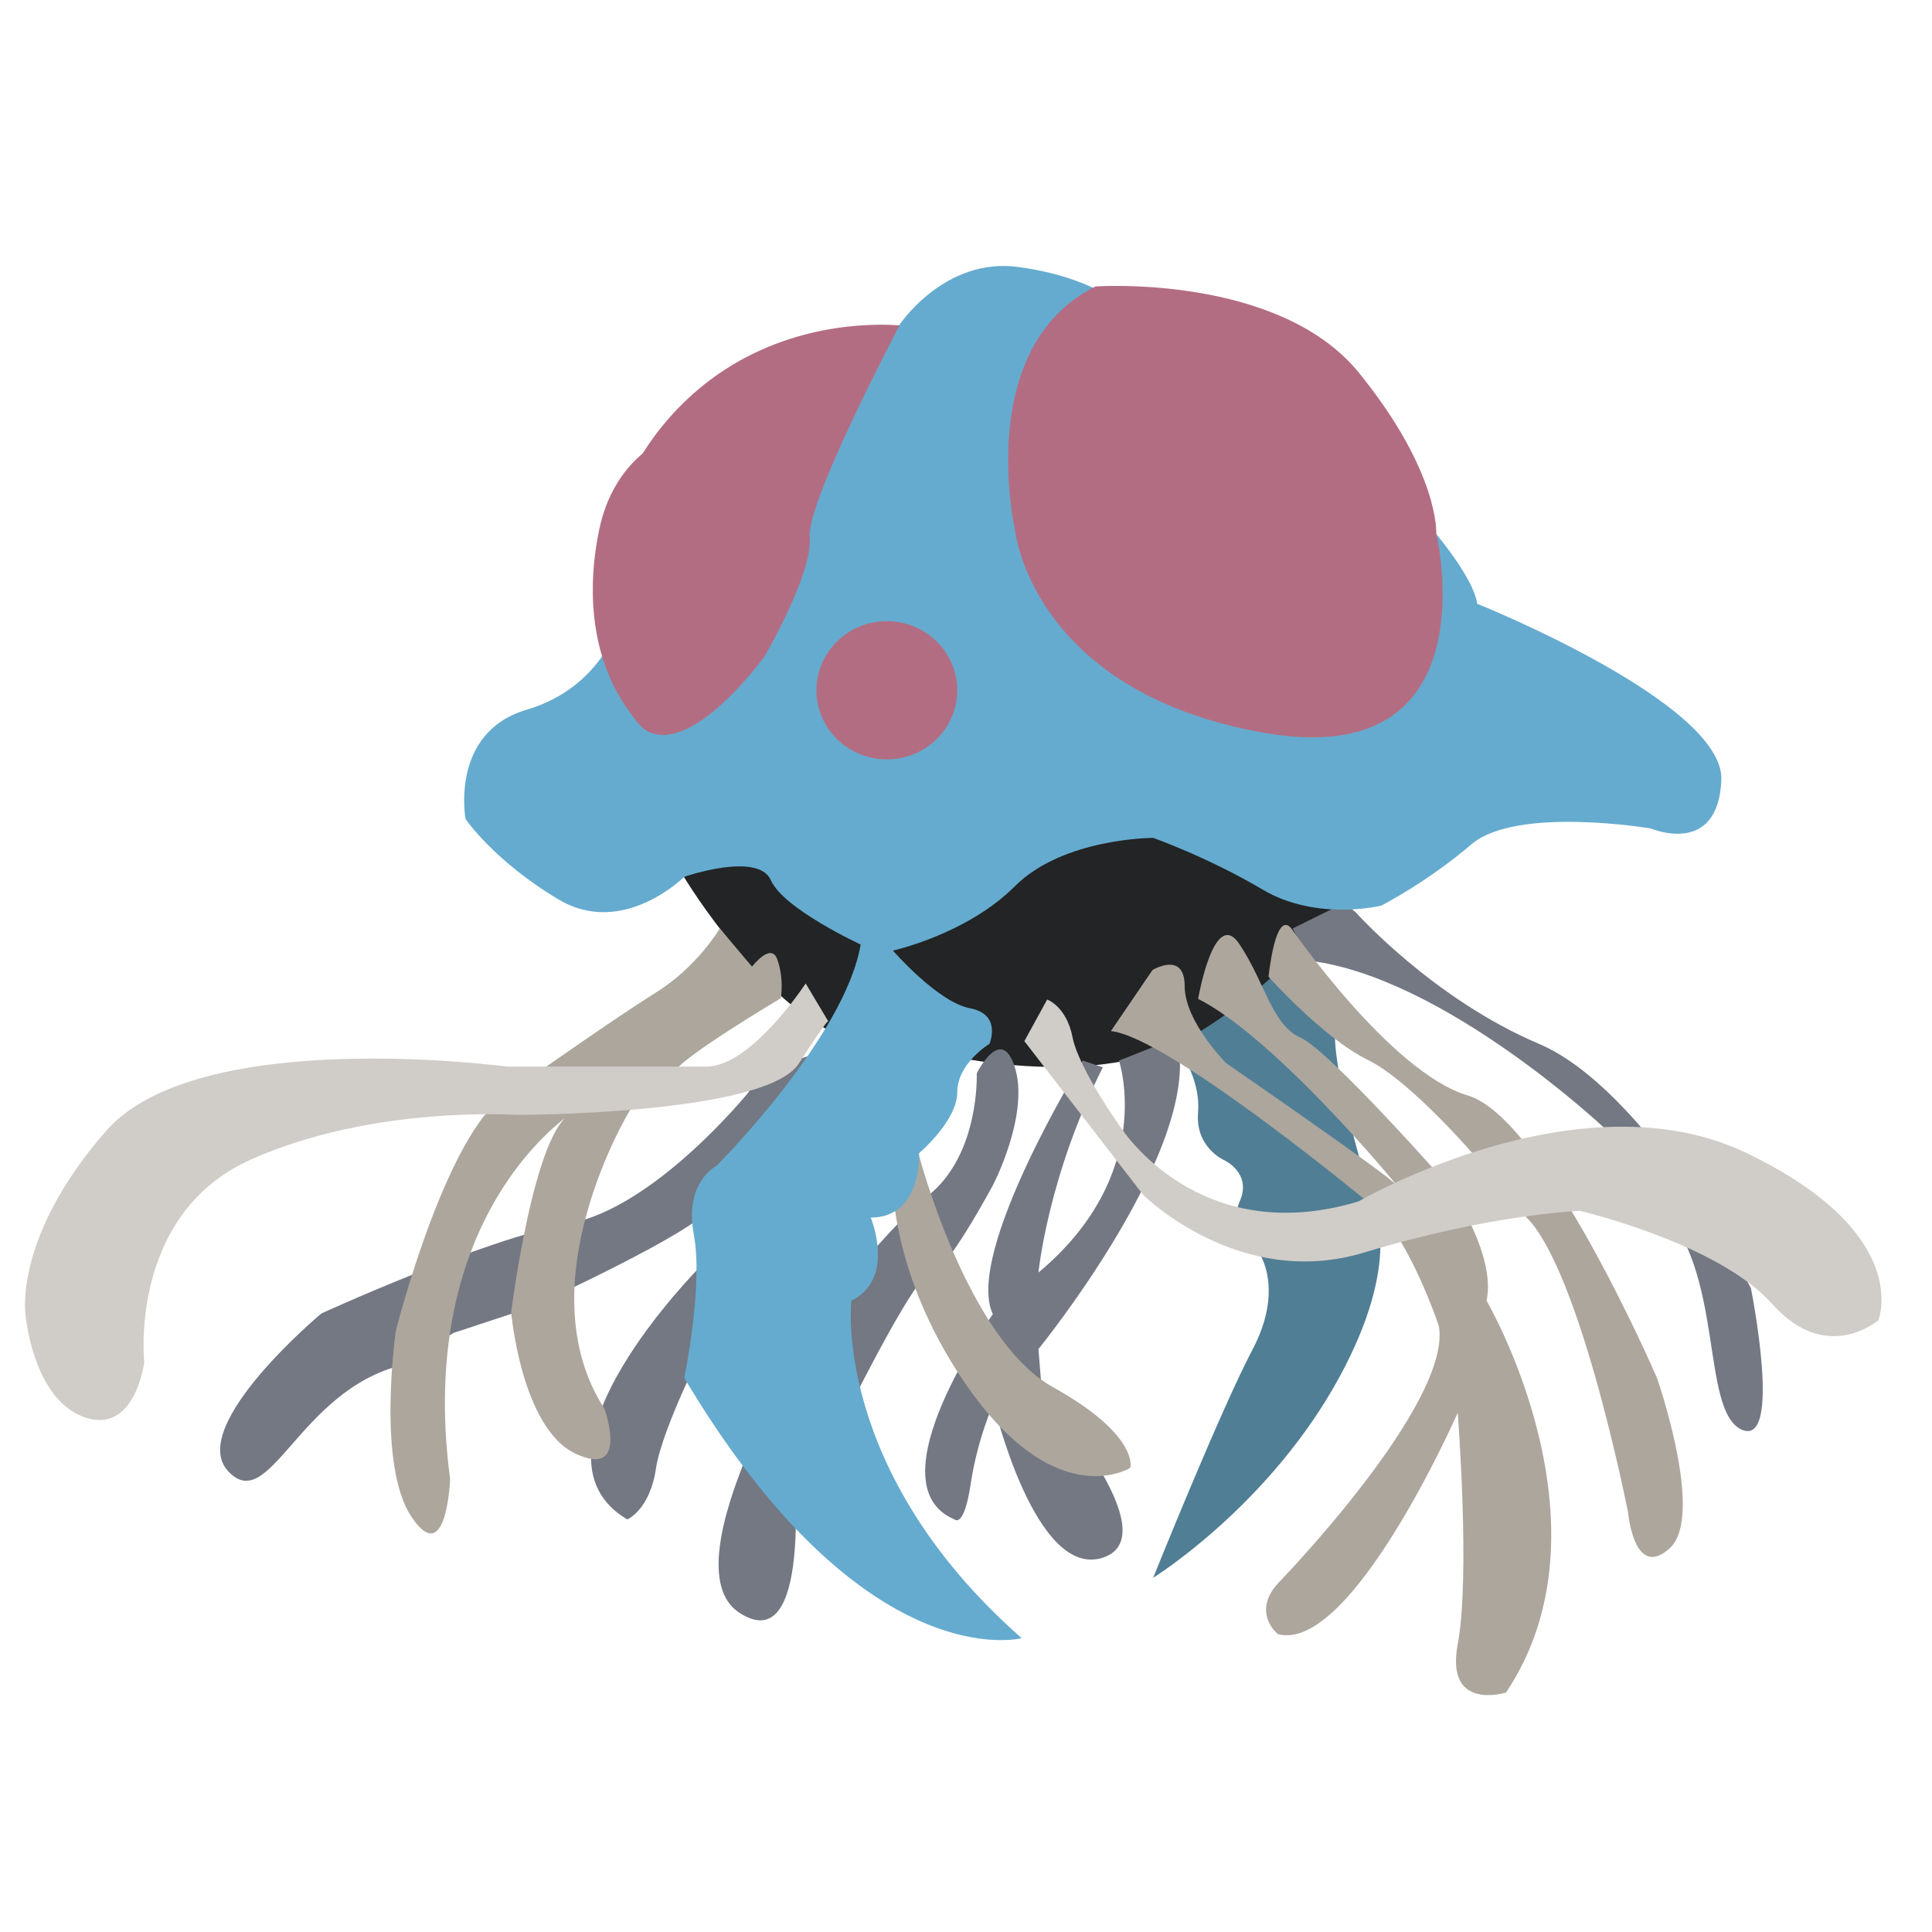
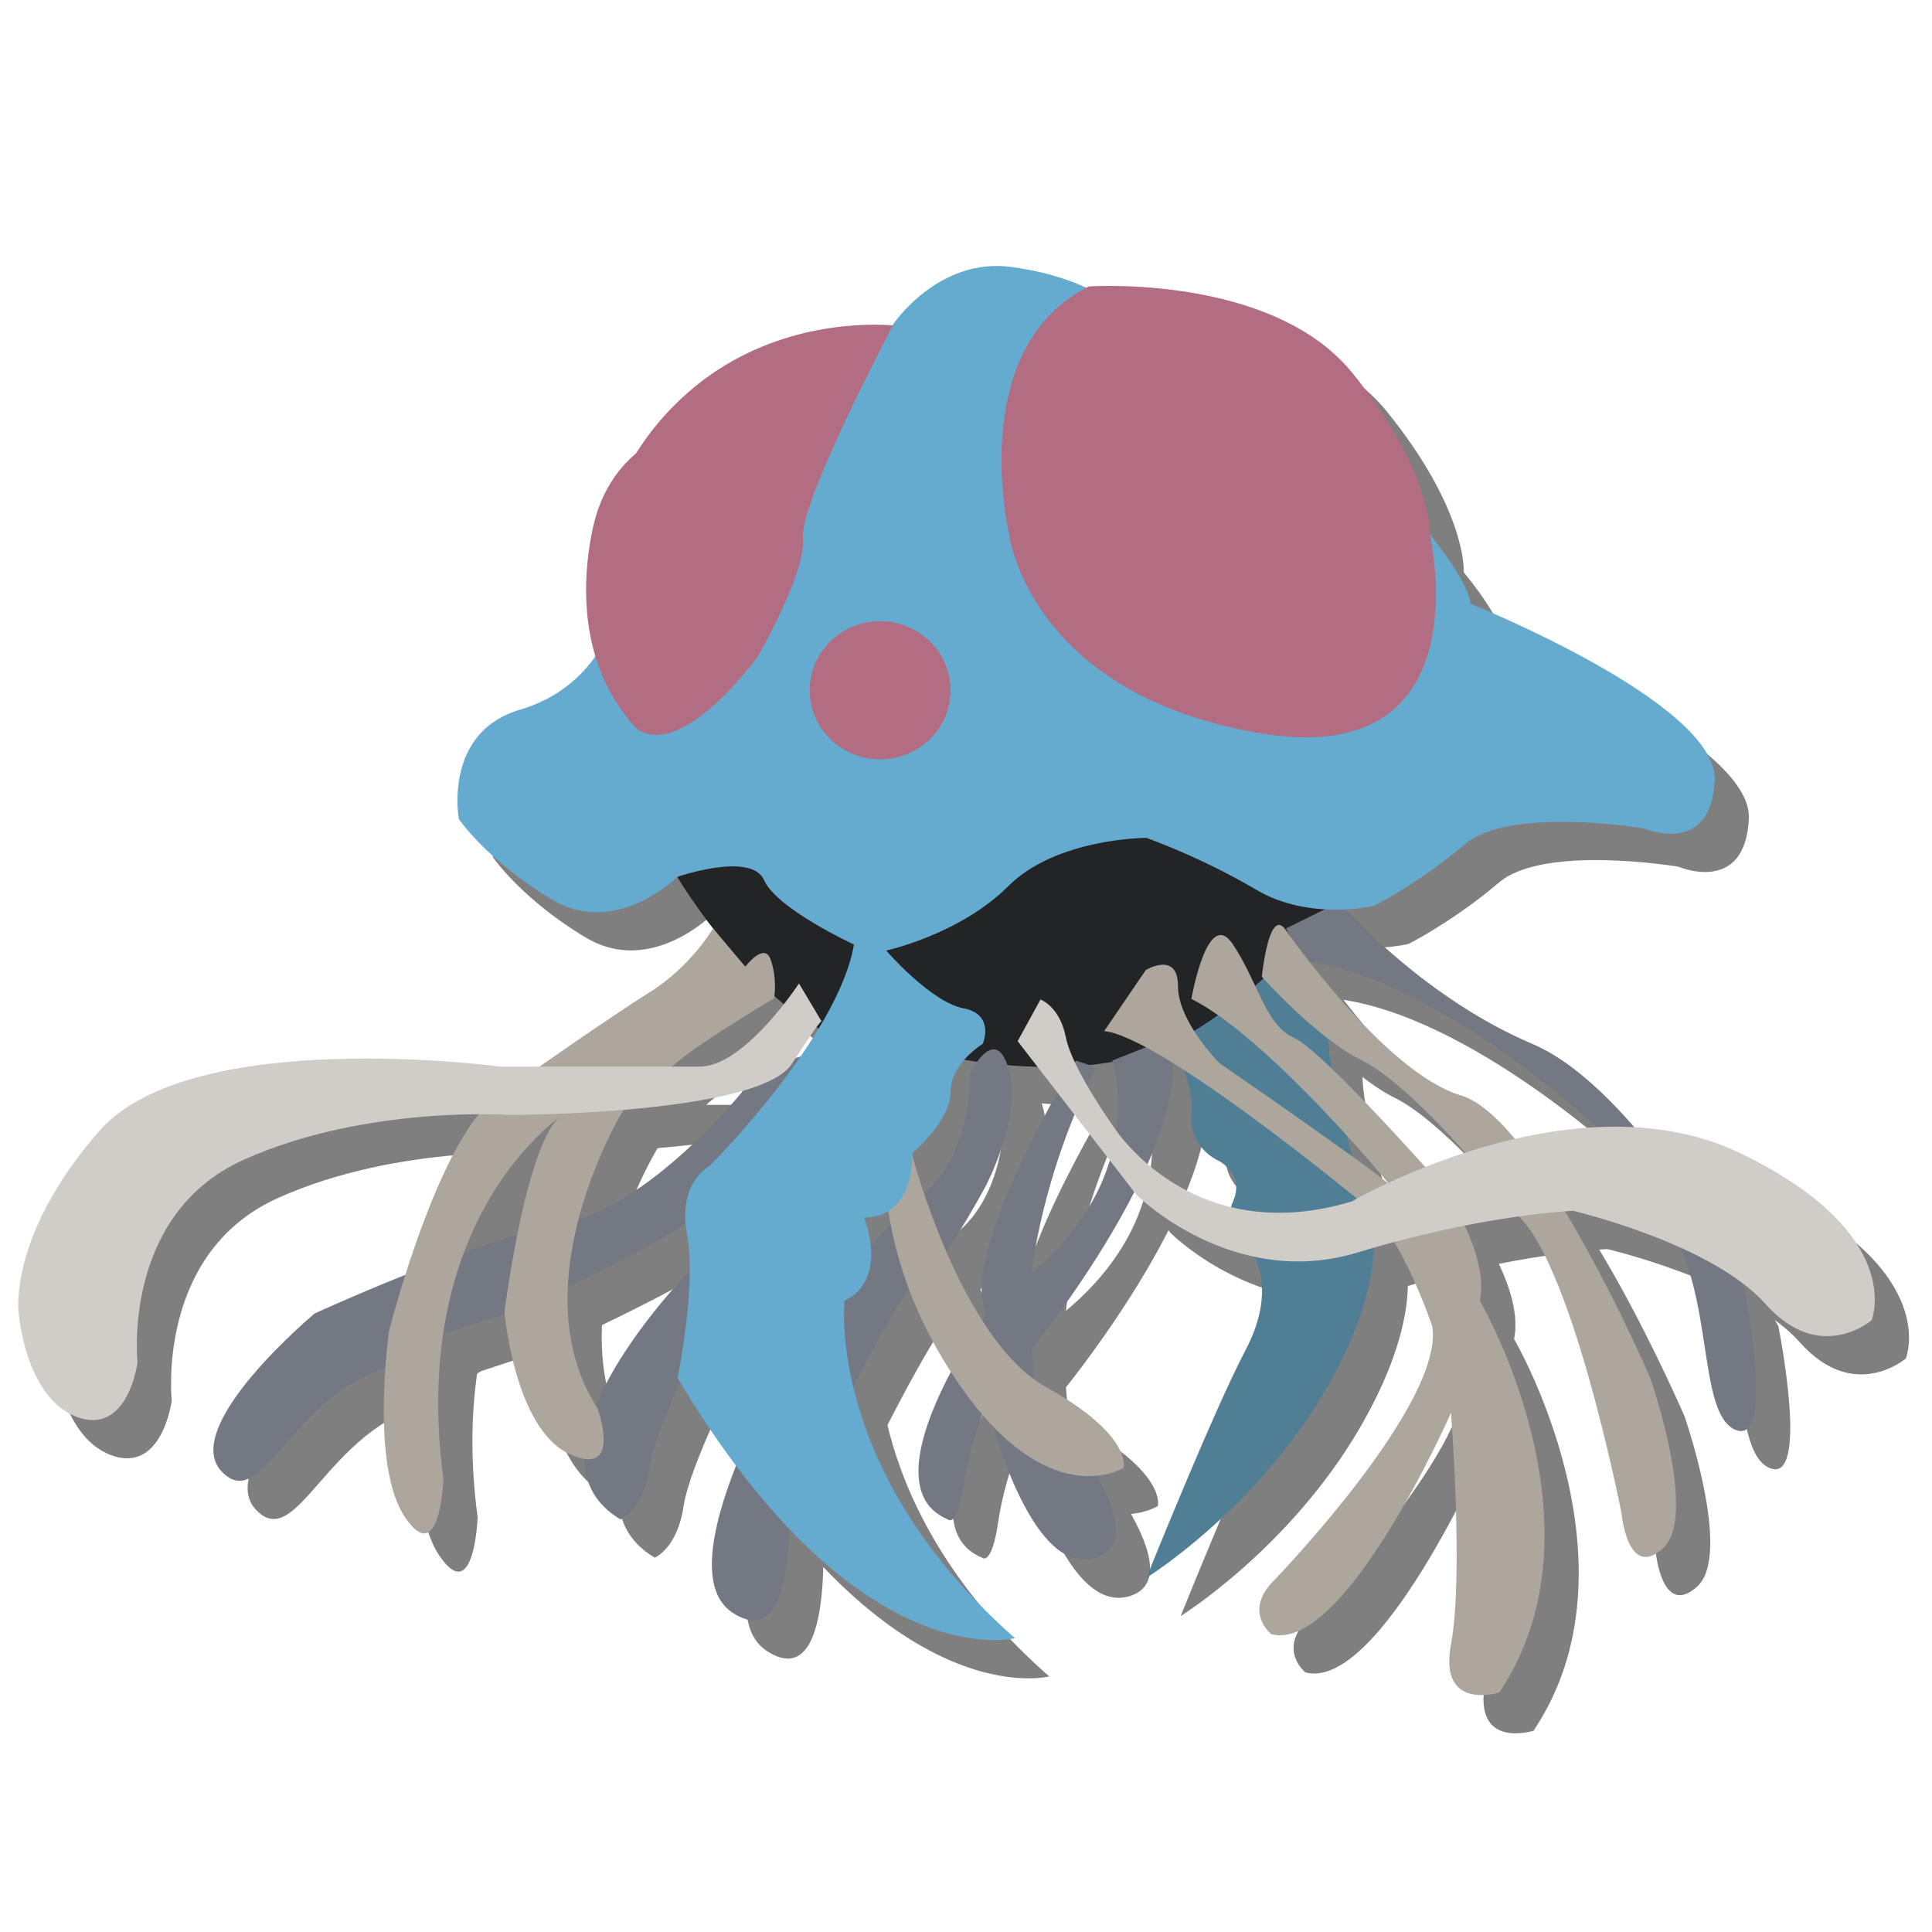
<svg xmlns="http://www.w3.org/2000/svg" version="1.1" id="Layer_1" x="0px" y="0px" viewBox="0 0 288 288" style="enable-background:new 0 0 288 288;" xml:space="preserve">
  <style type="text/css">
- 	.st0{fill:#507E95;}
- 	.st1{fill:#222425;}
- 	.st2{fill:#737883;}
- 	.st3{fill:#ACA69D;}
- 	.st4{fill:#D0CCC8;}
- 	.st5{fill:#65ABCF;}
- 	.st6{fill:#B36D82;}
+ 	.st0{opacity:0.5;}
+ 	.st1{fill:#507E95;}
+ 	.st2{fill:#222425;}
+ 	.st3{fill:#737883;}
+ 	.st4{fill:#ACA69D;}
+ 	.st5{fill:#D0CCC8;}
+ 	.st6{fill:#65ABCF;}
+ 	.st7{fill:#B36D82;}
</style>
-   <path class="st0" d="M175.2,155.6c0,0,3.8,4.8,3.4,10.1c-0.5,5.3,3.8,7.2,3.8,7.2s4.3,1.9,2.4,6.2c-1.9,4.3,2.9,7.7,2.9,7.7  s3.8,5.3-1,14.4s-14.8,34-14.8,34s16.3-10.1,26.8-28.2c10.5-18.2,6.2-26.8,6.2-26.8s-7.2-22.5-5.7-27.8c1.4-5.3-9.6-12.4-9.6-12.4  L175.2,155.6z" />
-   <path class="st1" d="M102,130.8c0,0,12.4,20.6,25.4,24.4l15.3,2.4c0,0,19.6,4.3,32.6-1.9c12.9-6.2,24.9-21.1,24.9-21.1l-12.9-16.3  l-46.9-2.4C140.3,115.9,101,122.6,102,130.8z" />
-   <path class="st2" d="M111.6,162.8c0,0-13.9,17.2-26.8,19.6s-36.9,13.4-36.9,13.4S27.8,212.6,34,219.3s10.5-12,25.9-15.8l7.7-4.8  l11.5-3.8c0,0,21.1-9.6,25.9-13.9c4.8-4.3-0.5,7.7-0.5,7.7s-27.8,27.8-11,37.8c0,0,3.4-1.4,4.3-7.7c1-6.2,7.7-19.2,7.7-19.2l33-46.4  C138.4,153.3,113.5,157.1,111.6,162.8z" />
-   <path class="st2" d="M145.6,160c0,0,0.5,12-7.2,18.2c-7.7,6.2-17.2,19.6-17.2,19.6s-22,35.4-11,42.6c11,7.2,8.1-22,8.1-22l9.1-10.1  c0,0,9.6-19.2,11.5-18.7c1.9,0.5,9.1-12.9,9.1-12.9s5.3-10.1,3.4-17.2C149.4,152.3,145.6,160,145.6,160z" />
-   <path class="st2" d="M161.4,158.1c0,0-17.7,28.7-13.4,37.8c0,0-18.2,25.4-5.7,30.6c0,0,1.4,1.4,2.4-5.3s3.4-12,3.4-12  s6.2,26.3,16.3,23s-9.1-24.9-9.1-24.9l-0.5-6.2c0,0,24.9-30.6,20.6-46.4l-8.6,3.4c0,0,5.7,16.8-12,31.6c0,0,1.4-14.4,9.6-30.6  L161.4,158.1z" />
-   <path class="st2" d="M202.1,136c0,0,11.5,12.9,27.3,19.6c15.8,6.7,31.6,36.4,31.6,36.4s4.8,23.9-1.4,21.1  c-6.2-2.9-2.4-23.9-12.4-33.5l-8.1-11.5c0,0-23.9-22.5-44-24.9l-2.4-4.8l7.7-3.8L202.1,136z" />
-   <path class="st3" d="M189.1,145.6c0,0,1-10.1,3.4-7.2c0,0,14.8,21.5,26.3,24.9c11.5,3.4,28.2,42.1,28.2,42.1s7.2,20.6,1.9,25.4  c-5.3,4.8-6.2-5.3-6.2-5.3s-7.7-39.3-16.3-45l-5.7-7.2c0,0-10.1-12-16.8-15.3S189.1,145.6,189.1,145.6z" />
-   <path class="st3" d="M178.6,148.9c0,0,2.4-13.9,6.2-8.1c3.8,5.7,4.8,12,9.1,13.9c4.3,1.9,22,22,22,22s7.2,10.1,5.7,17.2  c0,0,19.6,33.5,2.9,58.4c0,0-9.1,2.9-7.2-7.2c1.9-10.1,0-34.5,0-34.5s-15.8,35.9-26.8,33c0,0-4.3-3.4,0.5-8.1  c0,0,25.4-26.3,23.5-37.8c0,0-4.3-12.9-9.6-17.7c0,0-30.6-25.4-39.3-26.3l6.2-9.1c0,0,4.8-2.9,4.8,2.4s6.2,11.5,6.2,11.5  s24.4,16.8,25.4,18.2C208.3,176.7,190.1,154.7,178.6,148.9z" />
-   <path class="st3" d="M136.9,171.9c0,0,7.2,27.8,20.1,34.9c12.9,7.2,11.5,12,11.5,12s-10.5,6.7-23.5-11c-12.9-17.7-12-33.5-12-33.5  L136.9,171.9z" />
-   <path class="st3" d="M107.3,138.4l4.8,5.7c0,0,2.9-3.8,3.8-1c1,2.9,0.5,5.7,0.5,5.7s-15.3,9.1-15.8,11c-0.5,1.9-6.7,5.7-6.7,5.7  s-15.8,25.9-3.8,44.5c0,0,3.8,10.5-4.3,6.7c-8.1-3.8-9.6-21.1-9.6-21.1s3.4-27.3,9.1-29.7c0,0-23.5,14.8-18.2,54.6  c0,0-0.5,13.4-5.7,5.7c-5.3-7.7-2.4-27.8-2.4-27.8s8.1-32.1,17.7-35.9L80,160c0,0,11.5-8.1,17.7-12  C103.9,144.2,107.3,138.4,107.3,138.4z" />
-   <path class="st4" d="M123.5,152.3l-3.4-5.7c0,0-8.1,12.4-14.8,12.4s-29.7,0-29.7,0s-46-6.2-59.8,9.6s-12,27.3-12,27.3  s1,12.4,8.6,15.3c7.7,2.9,9.1-8.1,9.1-8.1s-2.4-22,15.8-30.2s39.7-6.7,39.7-6.7s37.3,0,42.1-7.7C124,150.9,123.5,152.3,123.5,152.3z  " />
-   <path class="st4" d="M152.7,155.2l3.4-6.2c0,0,2.9,1,3.8,5.7c1,4.8,7.2,13.4,7.2,13.4s11.5,18.2,35.4,11c0,0,33-19.2,57.9-7.2  s19.6,24.9,19.6,24.9s-7.7,6.7-15.8-2.4c-8.1-9.1-28.7-13.9-28.7-13.9s-13.4,0.5-32.1,6.2s-33-8.6-33-8.6L152.7,155.2z" />
-   <path class="st5" d="M128.3,140.8c0,0-11.5-5.3-13.4-9.6c-1.9-4.3-12.9-0.5-12.9-0.5s-9.1,9.1-18.7,3.4c-9.6-5.7-13.9-12-13.9-12  s-2.4-12.9,9.1-16.3s13.9-13.4,13.9-13.4l41.7-44c0,0,6.7-10.1,17.7-8.6s15.3,5.7,15.3,5.7l46.9,34c0,0,5.7,6.7,6.2,10.5  c0,0,36.9,14.8,36.4,26.3c-0.5,11.5-10.5,7.2-10.5,7.2s-20.1-3.4-26.8,2.4c-6.7,5.7-13.4,9.1-13.4,9.1s-9.6,2.4-17.7-2.4  c-8.1-4.8-16.3-7.7-16.3-7.7s-13.4,0-20.6,7.2c-7.2,7.2-18.2,9.6-18.2,9.6s6.7,7.7,11.5,8.6s2.9,5.3,2.9,5.3s-4.8,2.9-4.8,7.2  s-5.7,9.1-5.7,9.1s0.5,9.6-7.2,9.6c0,0,3.8,9.1-2.9,12.4c0,0-2.9,25.4,25.4,50.3c0,0-23.5,6.2-50.3-38.8c0,0,2.9-13.9,1.4-21.5  c-1.4-7.7,3.4-10.1,3.4-10.1S125.9,154.7,128.3,140.8z" />
-   <path class="st6" d="M163.3,42.7c0,0,27.3-1.9,39.3,12.9c12,14.8,11.5,23.9,11.5,23.9s8.6,35.9-25.9,29.7S151.3,79,151.3,79  S145.1,51.8,163.3,42.7z" />
-   <path class="st6" d="M95.8,67.6c2-3.2,5.2-7.3,10.1-11c11.4-8.5,24-8.4,28.2-8.1c0,0-13.9,26.3-13.4,31.6c0.5,5.3-6.7,17.7-6.7,17.7  s-9.9,13.8-16.8,11.5c-1.5-0.5-2.3-1.7-3.8-3.8c-6.9-10-4.9-22.1-4.3-25.4c0.5-2.8,1.2-5,2.4-7.2C92.9,70.3,94.6,68.6,95.8,67.6z" />
-   <ellipse class="st6" cx="132.2" cy="102.9" rx="10.5" ry="10.3" />
+   <g class="st0">
+     <path d="M179.3,161.3c0,0,3.8,4.8,3.4,10.1c-0.5,5.3,3.8,7.2,3.8,7.2s4.3,1.9,2.4,6.2c-1.9,4.3,2.9,7.7,2.9,7.7s3.8,5.3-1,14.4   s-14.8,34-14.8,34s16.3-10.1,26.8-28.2c10.5-18.2,6.2-26.8,6.2-26.8s-7.2-22.5-5.7-27.8c1.4-5.3-9.6-12.4-9.6-12.4L179.3,161.3z" />
+     <path d="M106.1,136.5c0,0,12.4,20.6,25.4,24.4l15.3,2.4c0,0,19.6,4.3,32.6-1.9c12.9-6.2,24.9-21.1,24.9-21.1L191.4,124l-46.9-2.4   C144.4,121.6,105.1,128.3,106.1,136.5z" />
+     <path d="M115.7,168.5c0,0-13.9,17.2-26.8,19.6S52,201.5,52,201.5S31.9,218.3,38.1,225s10.5-12,25.9-15.8l7.7-4.8l11.5-3.8   c0,0,21.1-9.6,25.9-13.9c4.8-4.3-0.5,7.7-0.5,7.7s-27.8,27.8-11,37.8c0,0,3.4-1.4,4.3-7.7c1-6.2,7.7-19.2,7.7-19.2l33-46.4   C142.5,159,117.6,162.8,115.7,168.5z" />
+     <path d="M149.7,165.7c0,0,0.5,12-7.2,18.2s-17.2,19.6-17.2,19.6s-22,35.4-11,42.6c11,7.2,8.1-22,8.1-22l9.1-10.1   c0,0,9.6-19.2,11.5-18.7s9.1-12.9,9.1-12.9s5.3-10.1,3.4-17.2C153.5,158,149.7,165.7,149.7,165.7z" />
+     <path d="M165.5,163.8c0,0-17.7,28.7-13.4,37.8c0,0-18.2,25.4-5.7,30.6c0,0,1.4,1.4,2.4-5.3s3.4-12,3.4-12s6.2,26.3,16.3,23   s-9.1-24.9-9.1-24.9l-0.5-6.2c0,0,24.9-30.6,20.6-46.4l-8.6,3.4c0,0,5.7,16.8-12,31.6c0,0,1.4-14.4,9.6-30.6L165.5,163.8z" />
+     <path d="M206.2,141.7c0,0,11.5,12.9,27.3,19.6c15.8,6.7,31.6,36.4,31.6,36.4s4.8,23.9-1.4,21.1c-6.2-2.9-2.4-23.9-12.4-33.5   l-8.1-11.5c0,0-23.9-22.5-44-24.9l-2.4-4.8l7.7-3.8L206.2,141.7z" />
+     <path d="M193.2,151.3c0,0,1-10.1,3.4-7.2c0,0,14.8,21.5,26.3,24.9s28.2,42.1,28.2,42.1s7.2,20.6,1.9,25.4c-5.3,4.8-6.2-5.3-6.2-5.3   s-7.7-39.3-16.3-45l-5.7-7.2c0,0-10.1-12-16.8-15.3S193.2,151.3,193.2,151.3z" />
+     <path d="M182.7,154.6c0,0,2.4-13.9,6.2-8.1c3.8,5.7,4.8,12,9.1,13.9s22,22,22,22s7.2,10.1,5.7,17.2c0,0,19.6,33.5,2.9,58.4   c0,0-9.1,2.9-7.2-7.2c1.9-10.1,0-34.5,0-34.5s-15.8,35.9-26.8,33c0,0-4.3-3.4,0.5-8.1c0,0,25.4-26.3,23.5-37.8   c0,0-4.3-12.9-9.6-17.7c0,0-30.6-25.4-39.3-26.3l6.2-9.1c0,0,4.8-2.9,4.8,2.4s6.2,11.5,6.2,11.5s24.4,16.8,25.4,18.2   C212.4,182.4,194.2,160.4,182.7,154.6z" />
+     <path d="M141,177.6c0,0,7.2,27.8,20.1,34.9c12.9,7.2,11.5,12,11.5,12s-10.5,6.7-23.5-11c-12.9-17.7-12-33.5-12-33.5L141,177.6z" />
+     <path d="M111.4,144.1l4.8,5.7c0,0,2.9-3.8,3.8-1c1,2.9,0.5,5.7,0.5,5.7s-15.3,9.1-15.8,11s-6.7,5.7-6.7,5.7s-15.8,25.9-3.8,44.5   c0,0,3.8,10.5-4.3,6.7s-9.6-21.1-9.6-21.1s3.4-27.3,9.1-29.7c0,0-23.5,14.8-18.2,54.6c0,0-0.5,13.4-5.7,5.7   c-5.3-7.7-2.4-27.8-2.4-27.8s8.1-32.1,17.7-35.9l3.3-2.5c0,0,11.5-8.1,17.7-12C108,149.9,111.4,144.1,111.4,144.1z" />
+     <path d="M127.6,158l-3.4-5.7c0,0-8.1,12.4-14.8,12.4s-29.7,0-29.7,0s-46-6.2-59.8,9.6s-12,27.3-12,27.3s1,12.4,8.6,15.3   c7.7,2.9,9.1-8.1,9.1-8.1s-2.4-22,15.8-30.2s39.7-6.7,39.7-6.7s37.3,0,42.1-7.7C128.1,156.6,127.6,158,127.6,158z" />
+     <path d="M156.8,160.9l3.4-6.2c0,0,2.9,1,3.8,5.7c1,4.8,7.2,13.4,7.2,13.4s11.5,18.2,35.4,11c0,0,33-19.2,57.9-7.2   s19.6,24.9,19.6,24.9s-7.7,6.7-15.8-2.4c-8.1-9.1-28.7-13.9-28.7-13.9s-13.4,0.5-32.1,6.2s-33-8.6-33-8.6L156.8,160.9z" />
+     <path d="M132.4,146.5c0,0-11.5-5.3-13.4-9.6s-12.9-0.5-12.9-0.5s-9.1,9.1-18.7,3.4c-9.6-5.7-13.9-12-13.9-12s-2.4-12.9,9.1-16.3   s13.9-13.4,13.9-13.4l41.7-44c0,0,6.7-10.1,17.7-8.6s15.3,5.7,15.3,5.7l46.9,34c0,0,5.7,6.7,6.2,10.5c0,0,36.9,14.8,36.4,26.3   s-10.5,7.2-10.5,7.2s-20.1-3.4-26.8,2.4c-6.7,5.7-13.4,9.1-13.4,9.1s-9.6,2.4-17.7-2.4c-8.1-4.8-16.3-7.7-16.3-7.7   s-13.4,0-20.6,7.2c-7.2,7.2-18.2,9.6-18.2,9.6s6.7,7.7,11.5,8.6s2.9,5.3,2.9,5.3s-4.8,2.9-4.8,7.2s-5.7,9.1-5.7,9.1   s0.5,9.6-7.2,9.6c0,0,3.8,9.1-2.9,12.4c0,0-2.9,25.4,25.4,50.3c0,0-23.5,6.2-50.3-38.8c0,0,2.9-13.9,1.4-21.5   c-1.4-7.7,3.4-10.1,3.4-10.1S130,160.4,132.4,146.5z" />
+     <path d="M167.4,48.4c0,0,27.3-1.9,39.3,12.9s11.5,23.9,11.5,23.9s8.6,35.9-25.9,29.7s-36.9-30.2-36.9-30.2S149.2,57.5,167.4,48.4z" />
+     <path d="M99.9,73.3c2-3.2,5.2-7.3,10.1-11c11.4-8.5,24-8.4,28.2-8.1c0,0-13.9,26.3-13.4,31.6c0.5,5.3-6.7,17.7-6.7,17.7   s-9.9,13.8-16.8,11.5c-1.5-0.5-2.3-1.7-3.8-3.8c-6.9-10-4.9-22.1-4.3-25.4c0.5-2.8,1.2-5,2.4-7.2C97,76,98.7,74.3,99.9,73.3z" />
+     <ellipse cx="136.3" cy="108.6" rx="10.5" ry="10.3" />
+   </g>
+   <g>
+     <path class="st1" d="M174.2,155.6c0,0,3.8,4.8,3.4,10.1c-0.5,5.3,3.8,7.2,3.8,7.2s4.3,1.9,2.4,6.2c-1.9,4.3,2.9,7.7,2.9,7.7   s3.8,5.3-1,14.4s-14.8,34-14.8,34s16.3-10.1,26.8-28.2c10.5-18.2,6.2-26.8,6.2-26.8s-7.2-22.5-5.7-27.8c1.4-5.3-9.6-12.4-9.6-12.4   L174.2,155.6z" />
+     <path class="st2" d="M101,130.8c0,0,12.4,20.6,25.4,24.4l15.3,2.4c0,0,19.6,4.3,32.6-1.9c12.9-6.2,24.9-21.1,24.9-21.1l-12.9-16.3   l-46.9-2.4C139.3,115.9,100,122.6,101,130.8z" />
+     <path class="st3" d="M110.6,162.8c0,0-13.9,17.2-26.8,19.6s-36.9,13.4-36.9,13.4S26.8,212.6,33,219.3s10.5-12,25.9-15.8l7.7-4.8   l11.5-3.8c0,0,21.1-9.6,25.9-13.9c4.8-4.3-0.5,7.7-0.5,7.7s-27.8,27.8-11,37.8c0,0,3.4-1.4,4.3-7.7c1-6.2,7.7-19.2,7.7-19.2   l33-46.4C137.4,153.3,112.5,157.1,110.6,162.8z" />
+     <path class="st3" d="M144.6,160c0,0,0.5,12-7.2,18.2s-17.2,19.6-17.2,19.6s-22,35.4-11,42.6c11,7.2,8.1-22,8.1-22l9.1-10.1   c0,0,9.6-19.2,11.5-18.7s9.1-12.9,9.1-12.9s5.3-10.1,3.4-17.2C148.4,152.3,144.6,160,144.6,160z" />
+     <path class="st3" d="M160.4,158.1c0,0-17.7,28.7-13.4,37.8c0,0-18.2,25.4-5.7,30.6c0,0,1.4,1.4,2.4-5.3s3.4-12,3.4-12   s6.2,26.3,16.3,23s-9.1-24.9-9.1-24.9l-0.5-6.2c0,0,24.9-30.6,20.6-46.4l-8.6,3.4c0,0,5.7,16.8-12,31.6c0,0,1.4-14.4,9.6-30.6   L160.4,158.1z" />
+     <path class="st3" d="M201.1,136c0,0,11.5,12.9,27.3,19.6C244.2,162.3,260,192,260,192s4.8,23.9-1.4,21.1   c-6.2-2.9-2.4-23.9-12.4-33.5l-8.1-11.5c0,0-23.9-22.5-44-24.9l-2.4-4.8l7.7-3.8L201.1,136z" />
+     <path class="st4" d="M188.1,145.6c0,0,1-10.1,3.4-7.2c0,0,14.8,21.5,26.3,24.9s28.2,42.1,28.2,42.1s7.2,20.6,1.9,25.4   c-5.3,4.8-6.2-5.3-6.2-5.3s-7.7-39.3-16.3-45l-5.7-7.2c0,0-10.1-12-16.8-15.3S188.1,145.6,188.1,145.6z" />
+     <path class="st4" d="M177.6,148.9c0,0,2.4-13.9,6.2-8.1c3.8,5.7,4.8,12,9.1,13.9s22,22,22,22s7.2,10.1,5.7,17.2   c0,0,19.6,33.5,2.9,58.4c0,0-9.1,2.9-7.2-7.2c1.9-10.1,0-34.5,0-34.5s-15.8,35.9-26.8,33c0,0-4.3-3.4,0.5-8.1   c0,0,25.4-26.3,23.5-37.8c0,0-4.3-12.9-9.6-17.7c0,0-30.6-25.4-39.3-26.3l6.2-9.1c0,0,4.8-2.9,4.8,2.4s6.2,11.5,6.2,11.5   s24.4,16.8,25.4,18.2C207.3,176.7,189.1,154.7,177.6,148.9z" />
+     <path class="st4" d="M135.9,171.9c0,0,7.2,27.8,20.1,34.9c12.9,7.2,11.5,12,11.5,12s-10.5,6.7-23.5-11c-12.9-17.7-12-33.5-12-33.5   L135.9,171.9z" />
+     <path class="st4" d="M106.3,138.4l4.8,5.7c0,0,2.9-3.8,3.8-1c1,2.9,0.5,5.7,0.5,5.7s-15.3,9.1-15.8,11s-6.7,5.7-6.7,5.7   s-15.8,25.9-3.8,44.5c0,0,3.8,10.5-4.3,6.7s-9.6-21.1-9.6-21.1s3.4-27.3,9.1-29.7c0,0-23.5,14.8-18.2,54.6c0,0-0.5,13.4-5.7,5.7   c-5.3-7.7-2.4-27.8-2.4-27.8s8.1-32.1,17.7-35.9L79,160c0,0,11.5-8.1,17.7-12C102.9,144.2,106.3,138.4,106.3,138.4z" />
+     <path class="st5" d="M122.5,152.3l-3.4-5.7c0,0-8.1,12.4-14.8,12.4s-29.7,0-29.7,0s-46-6.2-59.8,9.6s-12,27.3-12,27.3   s1,12.4,8.6,15.3c7.7,2.9,9.1-8.1,9.1-8.1s-2.4-22,15.8-30.2s39.7-6.7,39.7-6.7s37.3,0,42.1-7.7C123,150.9,122.5,152.3,122.5,152.3   z" />
+     <path class="st5" d="M151.7,155.2l3.4-6.2c0,0,2.9,1,3.8,5.7c1,4.8,7.2,13.4,7.2,13.4s11.5,18.2,35.4,11c0,0,33-19.2,57.9-7.2   s19.6,24.9,19.6,24.9s-7.7,6.7-15.8-2.4c-8.1-9.1-28.7-13.9-28.7-13.9s-13.4,0.5-32.1,6.2s-33-8.6-33-8.6L151.7,155.2z" />
+     <path class="st6" d="M127.3,140.8c0,0-11.5-5.3-13.4-9.6s-12.9-0.5-12.9-0.5s-9.1,9.1-18.7,3.4c-9.6-5.7-13.9-12-13.9-12   s-2.4-12.9,9.1-16.3s13.9-13.4,13.9-13.4l41.7-44c0,0,6.7-10.1,17.7-8.6s15.3,5.7,15.3,5.7l46.9,34c0,0,5.7,6.7,6.2,10.5   c0,0,36.9,14.8,36.4,26.3s-10.5,7.2-10.5,7.2s-20.1-3.4-26.8,2.4c-6.7,5.7-13.4,9.1-13.4,9.1s-9.6,2.4-17.7-2.4   c-8.1-4.8-16.3-7.7-16.3-7.7s-13.4,0-20.6,7.2c-7.2,7.2-18.2,9.6-18.2,9.6s6.7,7.7,11.5,8.6s2.9,5.3,2.9,5.3s-4.8,2.9-4.8,7.2   s-5.7,9.1-5.7,9.1s0.5,9.6-7.2,9.6c0,0,3.8,9.1-2.9,12.4c0,0-2.9,25.4,25.4,50.3c0,0-23.5,6.2-50.3-38.8c0,0,2.9-13.9,1.4-21.5   c-1.4-7.7,3.4-10.1,3.4-10.1S124.9,154.7,127.3,140.8z" />
+     <path class="st7" d="M162.3,42.7c0,0,27.3-1.9,39.3,12.9s11.5,23.9,11.5,23.9s8.6,35.9-25.9,29.7S150.3,79,150.3,79   S144.1,51.8,162.3,42.7z" />
+     <path class="st7" d="M94.8,67.6c2-3.2,5.2-7.3,10.1-11c11.4-8.5,24-8.4,28.2-8.1c0,0-13.9,26.3-13.4,31.6   c0.5,5.3-6.7,17.7-6.7,17.7s-9.9,13.8-16.8,11.5c-1.5-0.5-2.3-1.7-3.8-3.8c-6.9-10-4.9-22.1-4.3-25.4c0.5-2.8,1.2-5,2.4-7.2   C91.9,70.3,93.6,68.6,94.8,67.6z" />
+     <ellipse class="st7" cx="131.2" cy="102.9" rx="10.5" ry="10.3" />
+   </g>
</svg>
